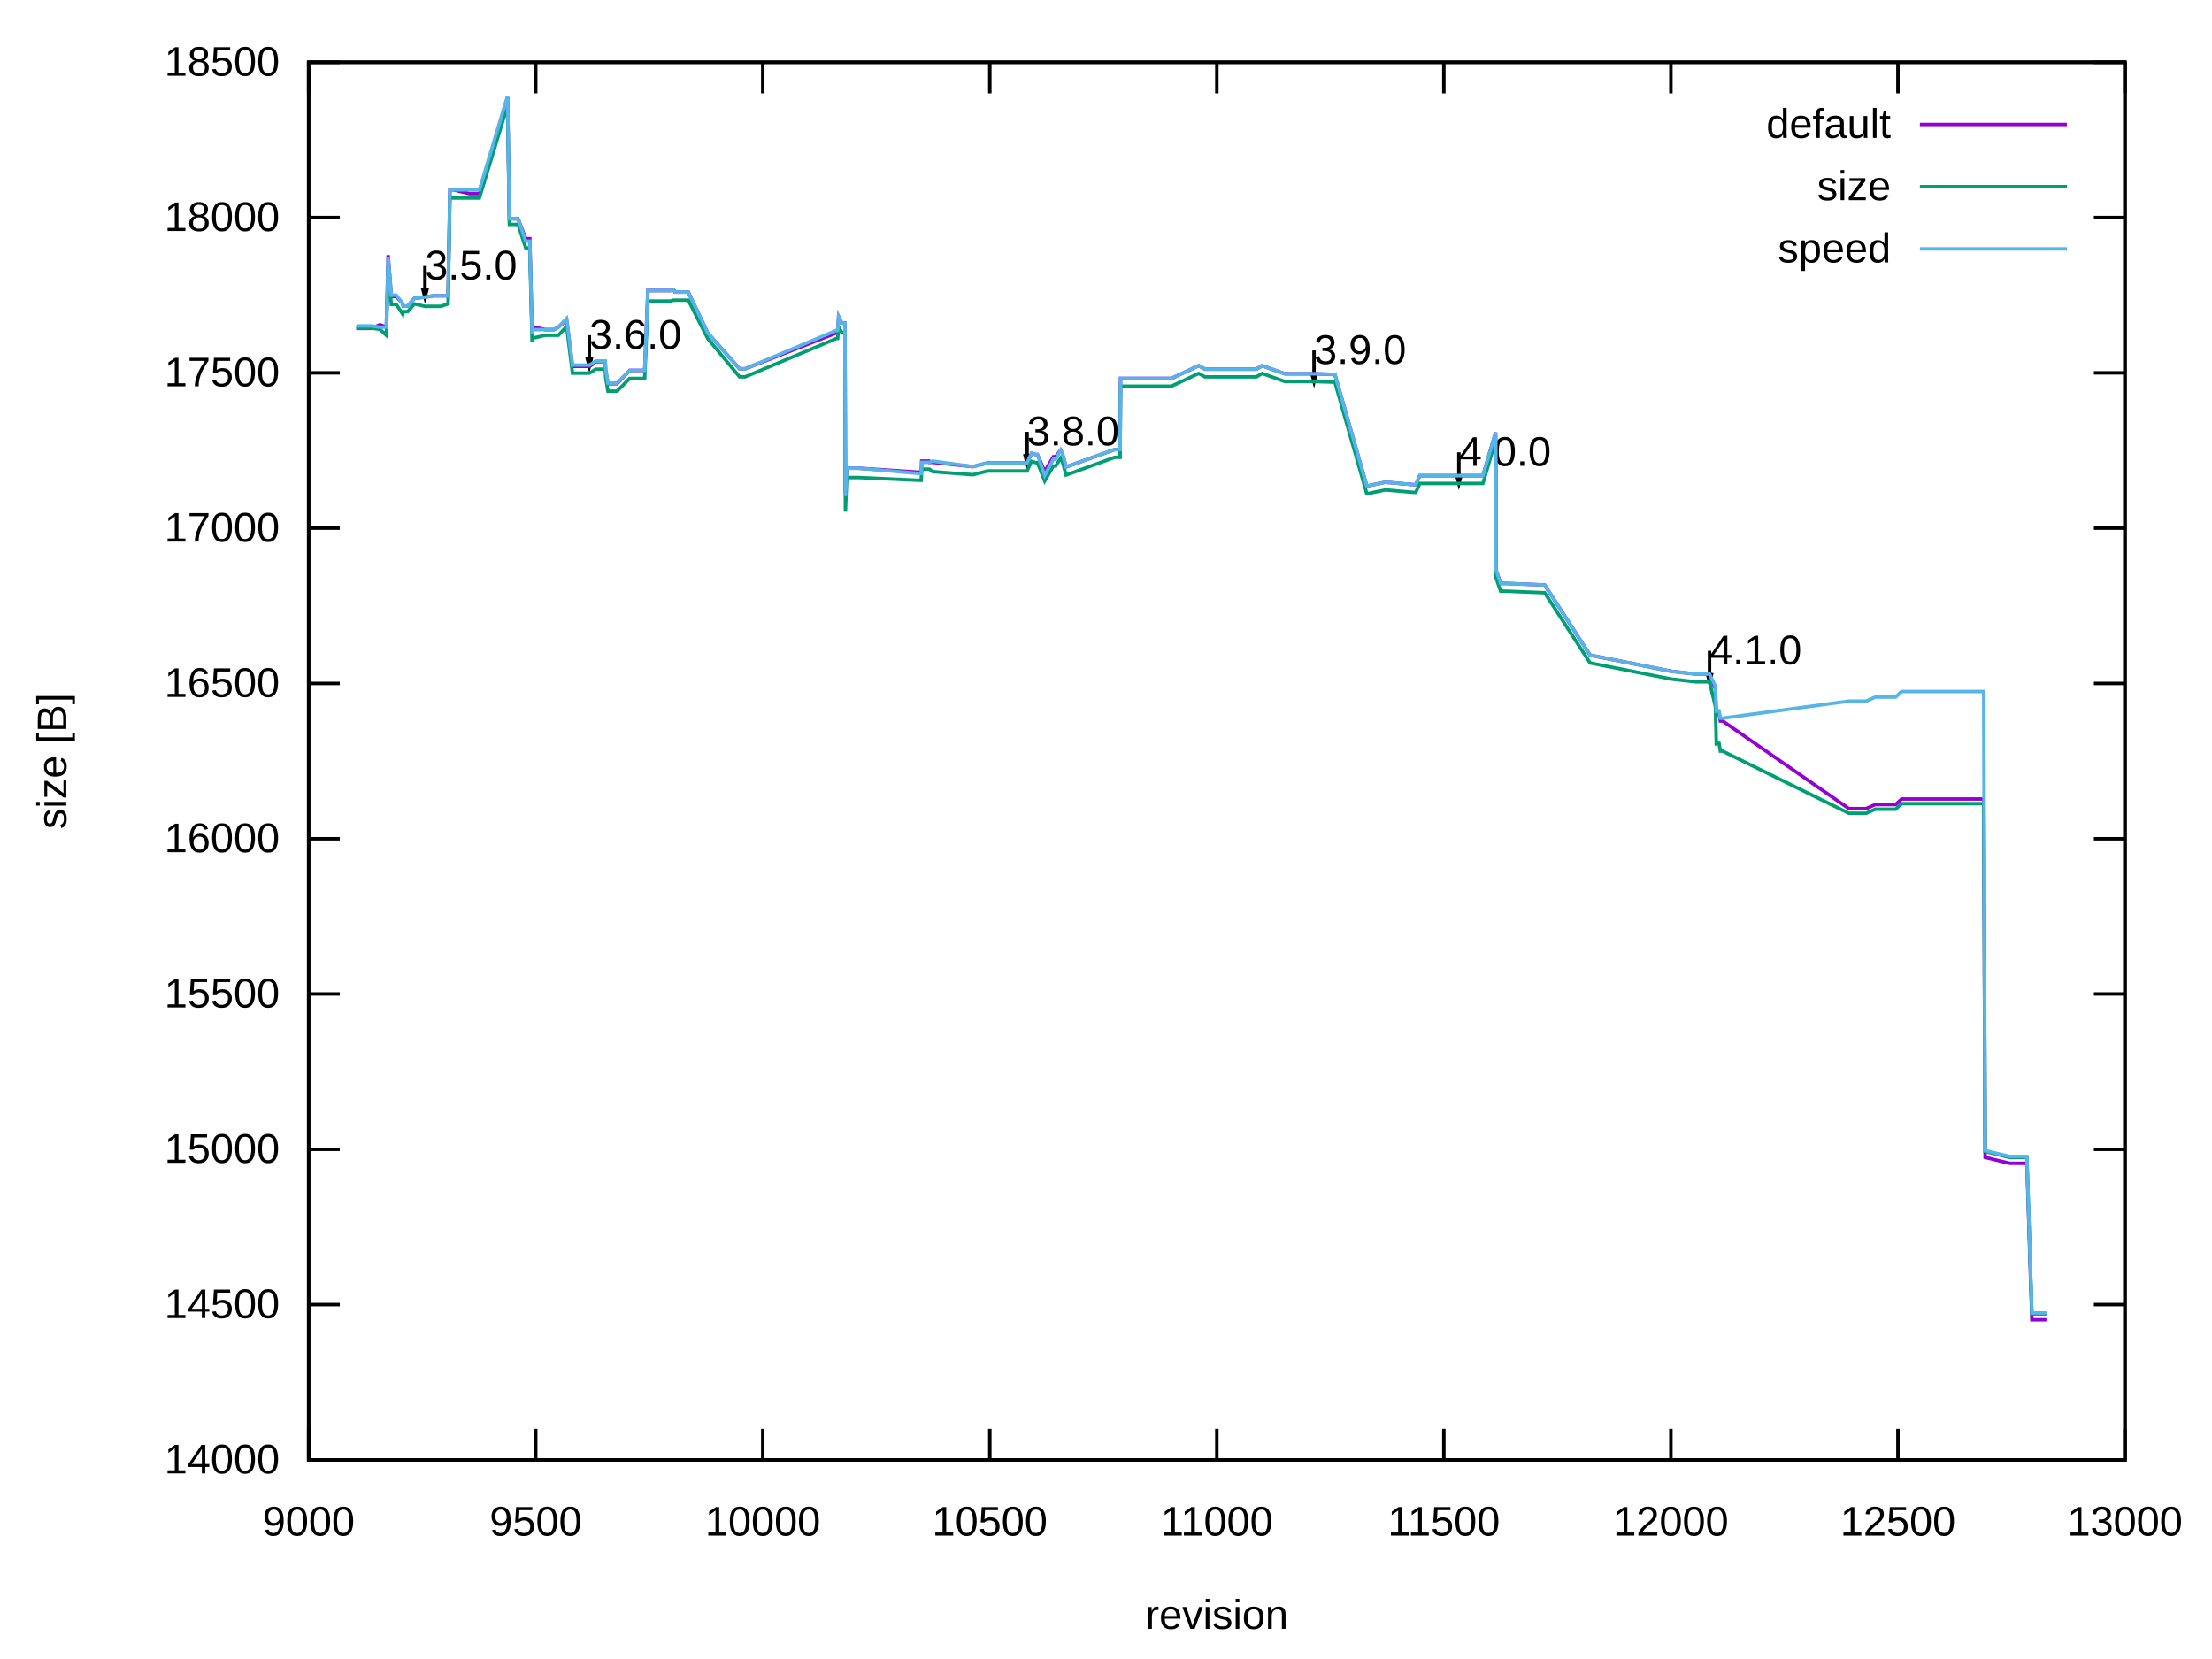
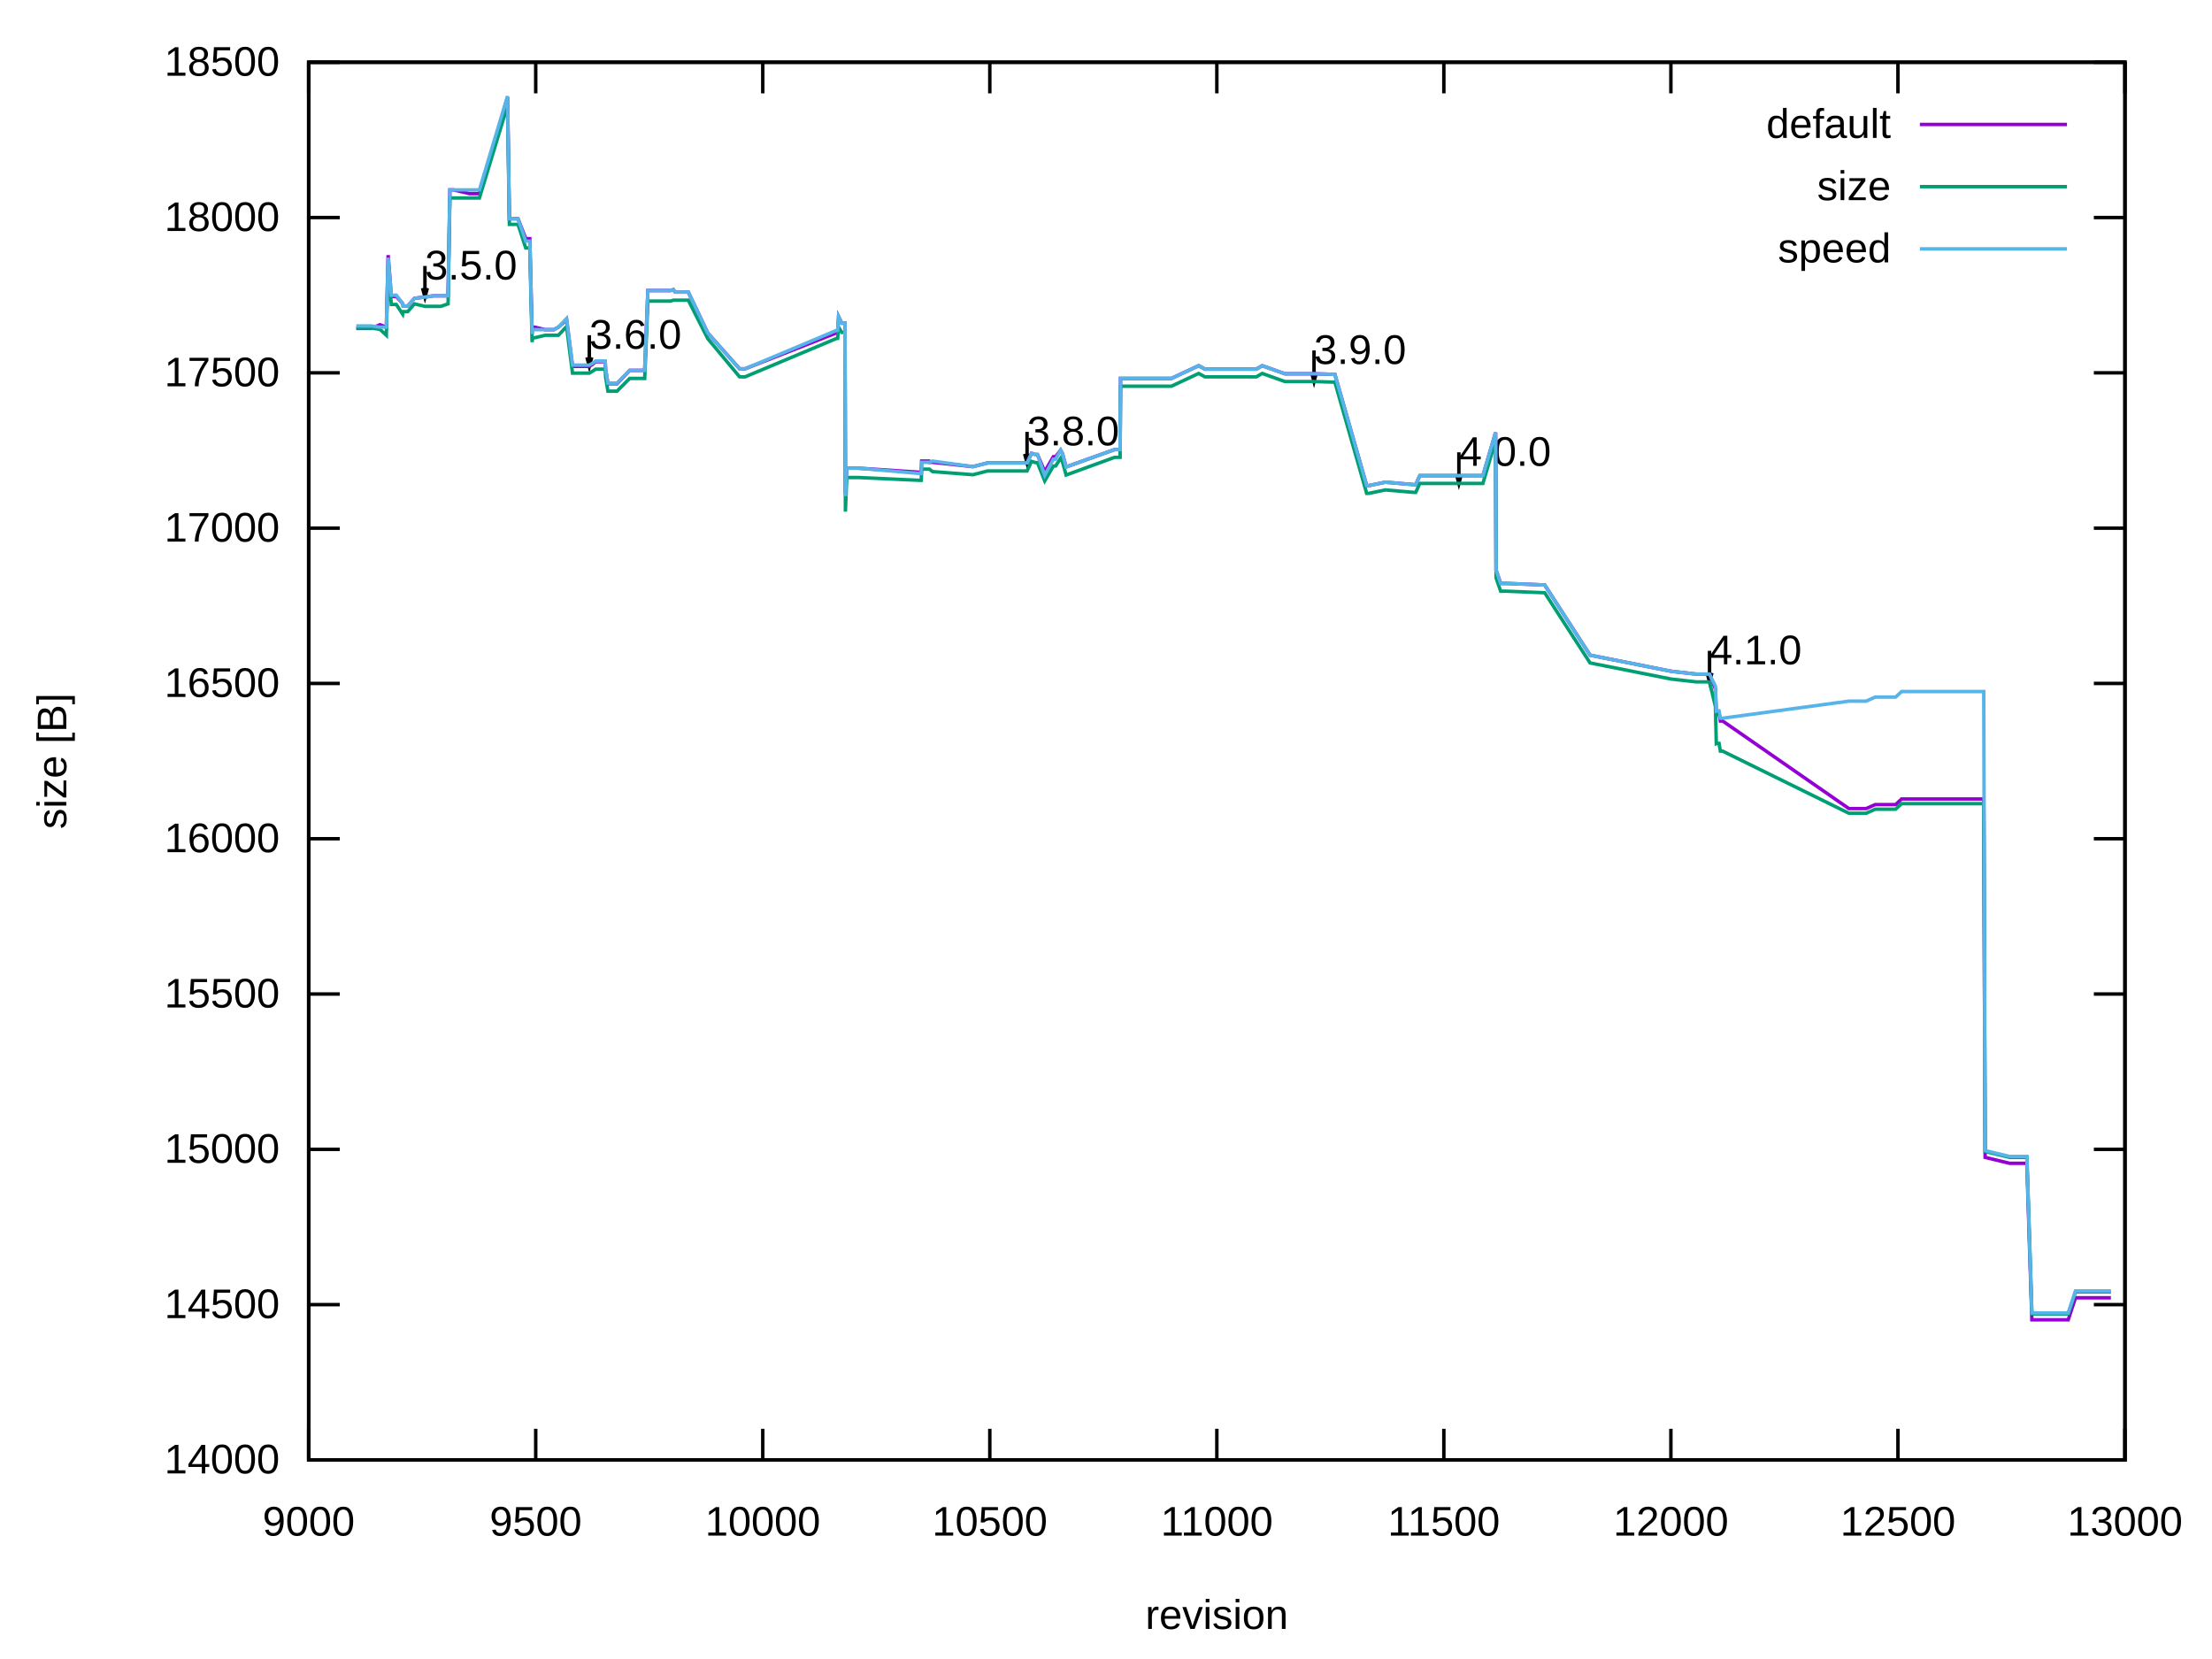
<svg xmlns="http://www.w3.org/2000/svg" xmlns:xlink="http://www.w3.org/1999/xlink" width="640" height="480" viewBox="0 0 640 480">
  <g id="gnuplot_canvas">
    <rect x="0" y="0" width="640" height="480" fill="none" />
    <defs>
      <circle id="gpDot" r="0.5" stroke-width="0.5" stroke="currentColor" />
      <path id="gpPt0" stroke-width="0.222" stroke="currentColor" d="M-1,0 h2 M0,-1 v2" />
      <path id="gpPt1" stroke-width="0.222" stroke="currentColor" d="M-1,-1 L1,1 M1,-1 L-1,1" />
      <path id="gpPt2" stroke-width="0.222" stroke="currentColor" d="M-1,0 L1,0 M0,-1 L0,1 M-1,-1 L1,1 M-1,1 L1,-1" />
      <rect id="gpPt3" stroke-width="0.222" stroke="currentColor" x="-1" y="-1" width="2" height="2" />
      <rect id="gpPt4" stroke-width="0.222" stroke="currentColor" fill="currentColor" x="-1" y="-1" width="2" height="2" />
      <circle id="gpPt5" stroke-width="0.222" stroke="currentColor" cx="0" cy="0" r="1" />
      <use xlink:href="#gpPt5" id="gpPt6" fill="currentColor" stroke="none" />
      <path id="gpPt7" stroke-width="0.222" stroke="currentColor" d="M0,-1.33 L-1.33,0.67 L1.33,0.67 z" />
      <use xlink:href="#gpPt7" id="gpPt8" fill="currentColor" stroke="none" />
      <use xlink:href="#gpPt7" id="gpPt9" stroke="currentColor" transform="rotate(180)" />
      <use xlink:href="#gpPt9" id="gpPt10" fill="currentColor" stroke="none" />
      <use xlink:href="#gpPt3" id="gpPt11" stroke="currentColor" transform="rotate(45)" />
      <use xlink:href="#gpPt11" id="gpPt12" fill="currentColor" stroke="none" />
      <path id="gpPt13" stroke-width="0.222" stroke="currentColor" d="M0,1.330 L1.265,0.411 L0.782,-1.067 L-0.782,-1.076 L-1.265,0.411 z" />
      <use xlink:href="#gpPt13" id="gpPt14" fill="currentColor" stroke="none" />
      <filter id="textbox" filterUnits="objectBoundingBox" x="0" y="0" height="1" width="1">
        <feFlood flood-color="white" flood-opacity="1" result="bgnd" />
        <feComposite in="SourceGraphic" in2="bgnd" operator="atop" />
      </filter>
      <filter id="greybox" filterUnits="objectBoundingBox" x="0" y="0" height="1" width="1">
        <feFlood flood-color="lightgrey" flood-opacity="1" result="grey" />
        <feComposite in="SourceGraphic" in2="grey" operator="atop" />
      </filter>
    </defs>
    <g fill="none" color="white" stroke="currentColor" stroke-width="1.00" stroke-linecap="butt" stroke-linejoin="miter">
</g>
    <g fill="none" color="black" stroke="currentColor" stroke-width="1.00" stroke-linecap="butt" stroke-linejoin="miter">
      <path stroke="black" d="M89.31,422.40 L98.31,422.40 M614.82,422.40 L605.82,422.40  " />
      <g transform="translate(80.92,426.30)" stroke="none" fill="black" font-family="Arial" font-size="12.00" text-anchor="end">
        <text>
          <tspan font-family="Arial"> 14000</tspan>
        </text>
      </g>
    </g>
    <g fill="none" color="black" stroke="currentColor" stroke-width="1.00" stroke-linecap="butt" stroke-linejoin="miter">
      <path stroke="black" d="M89.31,377.47 L98.31,377.47 M614.82,377.47 L605.82,377.47  " />
      <g transform="translate(80.92,381.37)" stroke="none" fill="black" font-family="Arial" font-size="12.00" text-anchor="end">
        <text>
          <tspan font-family="Arial"> 14500</tspan>
        </text>
      </g>
    </g>
    <g fill="none" color="black" stroke="currentColor" stroke-width="1.00" stroke-linecap="butt" stroke-linejoin="miter">
      <path stroke="black" d="M89.31,332.54 L98.31,332.54 M614.82,332.54 L605.82,332.54  " />
      <g transform="translate(80.92,336.44)" stroke="none" fill="black" font-family="Arial" font-size="12.00" text-anchor="end">
        <text>
          <tspan font-family="Arial"> 15000</tspan>
        </text>
      </g>
    </g>
    <g fill="none" color="black" stroke="currentColor" stroke-width="1.00" stroke-linecap="butt" stroke-linejoin="miter">
      <path stroke="black" d="M89.31,287.60 L98.31,287.60 M614.82,287.60 L605.82,287.60  " />
      <g transform="translate(80.92,291.50)" stroke="none" fill="black" font-family="Arial" font-size="12.00" text-anchor="end">
        <text>
          <tspan font-family="Arial"> 15500</tspan>
        </text>
      </g>
    </g>
    <g fill="none" color="black" stroke="currentColor" stroke-width="1.00" stroke-linecap="butt" stroke-linejoin="miter">
      <path stroke="black" d="M89.31,242.67 L98.31,242.67 M614.82,242.67 L605.82,242.67  " />
      <g transform="translate(80.92,246.57)" stroke="none" fill="black" font-family="Arial" font-size="12.00" text-anchor="end">
        <text>
          <tspan font-family="Arial"> 16000</tspan>
        </text>
      </g>
    </g>
    <g fill="none" color="black" stroke="currentColor" stroke-width="1.00" stroke-linecap="butt" stroke-linejoin="miter">
      <path stroke="black" d="M89.31,197.74 L98.31,197.74 M614.82,197.74 L605.82,197.74  " />
      <g transform="translate(80.92,201.64)" stroke="none" fill="black" font-family="Arial" font-size="12.00" text-anchor="end">
        <text>
          <tspan font-family="Arial"> 16500</tspan>
        </text>
      </g>
    </g>
    <g fill="none" color="black" stroke="currentColor" stroke-width="1.00" stroke-linecap="butt" stroke-linejoin="miter">
      <path stroke="black" d="M89.31,152.81 L98.31,152.81 M614.82,152.81 L605.82,152.81  " />
      <g transform="translate(80.92,156.71)" stroke="none" fill="black" font-family="Arial" font-size="12.00" text-anchor="end">
        <text>
          <tspan font-family="Arial"> 17000</tspan>
        </text>
      </g>
    </g>
    <g fill="none" color="black" stroke="currentColor" stroke-width="1.00" stroke-linecap="butt" stroke-linejoin="miter">
      <path stroke="black" d="M89.31,107.87 L98.31,107.87 M614.82,107.87 L605.82,107.87  " />
      <g transform="translate(80.92,111.77)" stroke="none" fill="black" font-family="Arial" font-size="12.00" text-anchor="end">
        <text>
          <tspan font-family="Arial"> 17500</tspan>
        </text>
      </g>
    </g>
    <g fill="none" color="black" stroke="currentColor" stroke-width="1.00" stroke-linecap="butt" stroke-linejoin="miter">
      <path stroke="black" d="M89.31,62.94 L98.31,62.94 M614.82,62.94 L605.82,62.94  " />
      <g transform="translate(80.92,66.84)" stroke="none" fill="black" font-family="Arial" font-size="12.00" text-anchor="end">
        <text>
          <tspan font-family="Arial"> 18000</tspan>
        </text>
      </g>
    </g>
    <g fill="none" color="black" stroke="currentColor" stroke-width="1.00" stroke-linecap="butt" stroke-linejoin="miter">
      <path stroke="black" d="M89.31,18.01 L98.31,18.01 M614.82,18.01 L605.82,18.01  " />
      <g transform="translate(80.92,21.91)" stroke="none" fill="black" font-family="Arial" font-size="12.00" text-anchor="end">
        <text>
          <tspan font-family="Arial"> 18500</tspan>
        </text>
      </g>
    </g>
    <g fill="none" color="black" stroke="currentColor" stroke-width="1.00" stroke-linecap="butt" stroke-linejoin="miter">
      <path stroke="black" d="M89.31,422.40 L89.31,413.40 M89.31,18.01 L89.31,27.01  " />
      <g transform="translate(89.31,444.30)" stroke="none" fill="black" font-family="Arial" font-size="12.00" text-anchor="middle">
        <text>
          <tspan font-family="Arial"> 9000</tspan>
        </text>
      </g>
    </g>
    <g fill="none" color="black" stroke="currentColor" stroke-width="1.00" stroke-linecap="butt" stroke-linejoin="miter">
      <path stroke="black" d="M155.00,422.40 L155.00,413.40 M155.00,18.01 L155.00,27.01  " />
      <g transform="translate(155.00,444.30)" stroke="none" fill="black" font-family="Arial" font-size="12.00" text-anchor="middle">
        <text>
          <tspan font-family="Arial"> 9500</tspan>
        </text>
      </g>
    </g>
    <g fill="none" color="black" stroke="currentColor" stroke-width="1.00" stroke-linecap="butt" stroke-linejoin="miter">
      <path stroke="black" d="M220.69,422.40 L220.69,413.40 M220.69,18.01 L220.69,27.01  " />
      <g transform="translate(220.69,444.30)" stroke="none" fill="black" font-family="Arial" font-size="12.00" text-anchor="middle">
        <text>
          <tspan font-family="Arial"> 10000</tspan>
        </text>
      </g>
    </g>
    <g fill="none" color="black" stroke="currentColor" stroke-width="1.00" stroke-linecap="butt" stroke-linejoin="miter">
      <path stroke="black" d="M286.38,422.40 L286.38,413.40 M286.38,18.01 L286.38,27.01  " />
      <g transform="translate(286.38,444.30)" stroke="none" fill="black" font-family="Arial" font-size="12.00" text-anchor="middle">
        <text>
          <tspan font-family="Arial"> 10500</tspan>
        </text>
      </g>
    </g>
    <g fill="none" color="black" stroke="currentColor" stroke-width="1.00" stroke-linecap="butt" stroke-linejoin="miter">
      <path stroke="black" d="M352.07,422.40 L352.07,413.40 M352.07,18.01 L352.07,27.01  " />
      <g transform="translate(352.07,444.30)" stroke="none" fill="black" font-family="Arial" font-size="12.00" text-anchor="middle">
        <text>
          <tspan font-family="Arial"> 11000</tspan>
        </text>
      </g>
    </g>
    <g fill="none" color="black" stroke="currentColor" stroke-width="1.00" stroke-linecap="butt" stroke-linejoin="miter">
      <path stroke="black" d="M417.75,422.40 L417.75,413.40 M417.75,18.01 L417.75,27.01  " />
      <g transform="translate(417.75,444.30)" stroke="none" fill="black" font-family="Arial" font-size="12.00" text-anchor="middle">
        <text>
          <tspan font-family="Arial"> 11500</tspan>
        </text>
      </g>
    </g>
    <g fill="none" color="black" stroke="currentColor" stroke-width="1.00" stroke-linecap="butt" stroke-linejoin="miter">
      <path stroke="black" d="M483.44,422.40 L483.44,413.40 M483.44,18.01 L483.44,27.01  " />
      <g transform="translate(483.44,444.30)" stroke="none" fill="black" font-family="Arial" font-size="12.00" text-anchor="middle">
        <text>
          <tspan font-family="Arial"> 12000</tspan>
        </text>
      </g>
    </g>
    <g fill="none" color="black" stroke="currentColor" stroke-width="1.00" stroke-linecap="butt" stroke-linejoin="miter">
      <path stroke="black" d="M549.13,422.40 L549.13,413.40 M549.13,18.01 L549.13,27.01  " />
      <g transform="translate(549.13,444.30)" stroke="none" fill="black" font-family="Arial" font-size="12.00" text-anchor="middle">
        <text>
          <tspan font-family="Arial"> 12500</tspan>
        </text>
      </g>
    </g>
    <g fill="none" color="black" stroke="currentColor" stroke-width="1.00" stroke-linecap="butt" stroke-linejoin="miter">
      <path stroke="black" d="M614.82,422.40 L614.82,413.40 M614.82,18.01 L614.82,27.01  " />
      <g transform="translate(614.82,444.30)" stroke="none" fill="black" font-family="Arial" font-size="12.00" text-anchor="middle">
        <text>
          <tspan font-family="Arial"> 13000</tspan>
        </text>
      </g>
    </g>
    <g fill="none" color="black" stroke="currentColor" stroke-width="1.00" stroke-linecap="butt" stroke-linejoin="miter">
</g>
    <g fill="none" color="black" stroke="currentColor" stroke-width="1.00" stroke-linecap="butt" stroke-linejoin="miter">
      <path stroke="black" d="M89.31,18.01 L89.31,422.40 L614.82,422.40 L614.82,18.01 L89.31,18.01 Z  " />
      <g transform="translate(122.94,80.86)" stroke="none" fill="black" font-family="Arial" font-size="12.00" text-anchor="start">
        <text>
          <tspan font-family="Arial">3.5.0</tspan>
        </text>
      </g>
      <g transform="translate(170.50,100.90)" stroke="none" fill="black" font-family="Arial" font-size="12.00" text-anchor="start">
        <text>
          <tspan font-family="Arial">3.6.0</tspan>
        </text>
      </g>
      <g transform="translate(297.15,128.85)" stroke="none" fill="black" font-family="Arial" font-size="12.00" text-anchor="start">
        <text>
          <tspan font-family="Arial">3.8.0</tspan>
        </text>
      </g>
      <g transform="translate(380.18,105.30)" stroke="none" fill="black" font-family="Arial" font-size="12.00" text-anchor="start">
        <text>
          <tspan font-family="Arial">3.9.0</tspan>
        </text>
      </g>
      <g transform="translate(422.09,134.78)" stroke="none" fill="black" font-family="Arial" font-size="12.00" text-anchor="start">
        <text>
          <tspan font-family="Arial">4.0.0</tspan>
        </text>
      </g>
      <g transform="translate(494.61,192.20)" stroke="none" fill="black" font-family="Arial" font-size="12.00" text-anchor="start">
        <text>
          <tspan font-family="Arial">4.1.0</tspan>
        </text>
      </g>
      <path stroke="black" d="M122.26,83.34 L122.95,85.94 L123.64,83.34 M122.95,76.95 L122.95,85.94 M169.82,103.38 L170.51,105.98 L171.20,103.38   M170.51,96.99 L170.51,105.98 M296.47,131.33 L297.16,133.93 L297.85,131.33 M297.16,124.94 L297.16,133.93 M379.50,107.78   L380.19,110.38 L380.88,107.78 M380.19,101.39 L380.19,110.38 M421.41,137.26 L422.10,139.86 L422.79,137.26 M422.10,130.87   L422.10,139.86 M493.93,194.68 L494.62,197.28 L495.31,194.68 M494.62,188.29 L494.62,197.28  " />
    </g>
    <g fill="none" color="black" stroke="currentColor" stroke-width="1.00" stroke-linecap="butt" stroke-linejoin="miter">
      <g transform="translate(19.18,220.21) rotate(270)" stroke="none" fill="black" font-family="Arial" font-size="12.00" text-anchor="middle">
        <text>
          <tspan font-family="Arial">size [B]</tspan>
        </text>
      </g>
    </g>
    <g fill="none" color="black" stroke="currentColor" stroke-width="1.00" stroke-linecap="butt" stroke-linejoin="miter">
      <g transform="translate(352.06,471.30)" stroke="none" fill="black" font-family="Arial" font-size="12.00" text-anchor="middle">
        <text>
          <tspan font-family="Arial">revision</tspan>
        </text>
      </g>
    </g>
    <g fill="none" color="black" stroke="currentColor" stroke-width="1.00" stroke-linecap="butt" stroke-linejoin="miter">
</g>
    <g id="gnuplot_plot_1">
      <g fill="none" color="black" stroke="currentColor" stroke-width="1.00" stroke-linecap="butt" stroke-linejoin="miter">
        <g transform="translate(547.09,39.91)" stroke="none" fill="black" font-family="Arial" font-size="12.00" text-anchor="end">
          <text>
            <tspan font-family="Arial">default</tspan>
          </text>
        </g>
      </g>
      <g fill="none" color="black" stroke="currentColor" stroke-width="1.00" stroke-linecap="butt" stroke-linejoin="miter">
-         <path stroke="rgb(148,   0, 211)" d="M555.48,36.01 L598.04,36.01 M103.10,95.02 L105.08,95.02 L105.60,95.02 L105.99,95.02 L107.44,95.02 L109.94,93.95   L111.78,94.66 L112.30,73.82 L113.22,85.77 L113.88,85.77 L114.40,85.77 L114.67,85.77 L116.51,87.83 L116.64,88.55   L117.95,88.55 L119.92,86.31 L122.94,85.95 L125.44,85.59 L127.54,85.59 L129.64,85.59 L130.17,54.94 L131.22,54.94   L135.82,56.02 L138.71,56.02 L146.85,28.16 L147.38,63.30 L147.77,63.30 L148.69,63.30 L149.88,63.30 L152.11,69.05   L153.29,69.05 L153.95,96.64 L154.08,94.66 L154.74,94.66 L157.76,95.38 L160.25,95.38 L161.57,94.66 L163.93,92.51   L165.64,105.99 L166.69,105.99 L167.61,105.99 L168.27,105.99 L168.40,105.99 L168.53,105.99 L168.66,105.99 L170.50,105.99   L171.29,105.54 L172.34,104.64 L172.73,104.64 L172.87,104.64 L173.00,104.64 L173.13,104.64 L173.39,104.64 L174.05,104.64   L174.18,104.64 L174.57,104.64 L174.84,104.64 L175.10,104.64 L175.23,106.98 L175.89,111.02 L176.28,111.02 L176.54,111.02   L176.68,111.02 L176.81,111.02 L178.52,111.02 L182.19,107.16 L185.22,107.16 L186.53,107.16 L187.45,84.06 L187.97,84.06   L189.29,84.06 L189.68,84.06 L189.81,84.06 L189.95,84.06 L190.08,84.06 L190.86,84.06 L192.31,84.06 L193.10,84.06   L193.23,84.06 L193.49,84.06 L194.02,84.06 L194.81,83.79 L195.33,84.51 L195.46,84.51 L196.38,84.51 L196.78,84.51   L196.91,84.51 L197.04,84.51 L198.35,84.51 L198.62,84.51 L199.14,84.51 L204.79,96.37 L213.99,106.71 L214.51,106.71   L214.78,106.71 L214.91,106.71 L215.56,106.71 L242.10,96.28 L242.36,96.28 L242.63,91.61 L243.55,93.50 L244.47,93.50   L244.60,142.83 L244.99,135.46 L245.91,135.46 L248.15,135.46 L248.41,135.46 L266.01,136.63 L266.54,136.63 L266.67,133.40   L268.77,133.40 L268.90,133.76 L269.82,133.76 L281.52,135.01 L285.72,133.94 L287.69,133.94 L291.63,133.94 L294.00,133.94   L297.15,133.94 L298.46,131.15 L299.65,131.51 L300.17,131.51 L302.27,136.45 L304.77,132.14 L305.43,132.14 L306.87,130.25   L307.40,131.24 L308.45,135.10 L322.51,130.07 L323.42,130.07 L323.95,130.07 L324.08,130.07 L324.21,109.49 L324.48,109.49   L325.79,109.49 L338.93,109.49 L346.81,105.81 L348.65,106.80 L363.49,106.80 L365.20,105.81 L371.77,108.14 L380.18,108.14   L386.22,108.32 L395.42,140.50 L396.08,140.50 L400.81,139.51 L409.21,140.23 L409.61,140.23 L410.79,137.62 L418.67,137.62   L418.94,137.62 L422.09,137.62 L429.05,137.62 L432.73,125.13 L432.86,164.94 L434.18,168.80 L434.83,168.80 L434.96,168.80   L435.75,168.80 L435.88,168.80 L446.92,169.25 L460.06,189.56 L483.57,194.23 L490.80,195.04 L494.61,195.04 L496.32,199.36   L496.58,206.55 L496.84,206.46 L497.37,206.46 L497.76,208.61 L498.42,208.61 L534.94,233.95 L537.96,233.95 L539.93,233.95   L542.56,232.79 L544.40,232.79 L547.55,232.79 L548.47,232.79 L550.18,231.17 L567.79,231.17 L571.86,231.17 L573.96,231.17   L574.36,334.87 L581.45,336.58 L586.44,336.58 L587.89,381.87 L592.09,381.87  " />
+         <path stroke="rgb(148,   0, 211)" d="M555.48,36.01 L598.04,36.01 M103.10,95.02 L105.08,95.02 L105.60,95.02 L105.99,95.02 L107.44,95.02 L109.94,93.95   L111.78,94.66 L112.30,73.82 L113.22,85.77 L113.88,85.77 L114.40,85.77 L114.67,85.77 L116.51,87.83 L116.64,88.55   L117.95,88.55 L119.92,86.31 L122.94,85.95 L125.44,85.59 L127.54,85.59 L129.64,85.59 L130.17,54.94 L131.22,54.94   L135.82,56.02 L138.71,56.02 L146.85,28.16 L147.38,63.30 L147.77,63.30 L148.69,63.30 L149.88,63.30 L152.11,69.05   L153.29,69.05 L153.95,96.64 L154.08,94.66 L154.74,94.66 L157.76,95.38 L160.25,95.38 L161.57,94.66 L163.93,92.51   L165.64,105.99 L166.69,105.99 L167.61,105.99 L168.27,105.99 L168.40,105.99 L168.53,105.99 L168.66,105.99 L170.50,105.99   L171.29,105.54 L172.34,104.64 L172.73,104.64 L172.87,104.64 L173.00,104.64 L173.13,104.64 L173.39,104.64 L174.05,104.64   L174.18,104.64 L174.57,104.64 L174.84,104.64 L175.10,104.64 L175.23,106.98 L175.89,111.02 L176.28,111.02 L176.54,111.02   L176.68,111.02 L176.81,111.02 L178.52,111.02 L182.19,107.16 L185.22,107.16 L186.53,107.16 L187.45,84.06 L187.97,84.06   L189.29,84.06 L189.68,84.06 L189.81,84.06 L189.95,84.06 L190.08,84.06 L190.86,84.06 L192.31,84.06 L193.10,84.06   L193.23,84.06 L193.49,84.06 L194.02,84.06 L194.81,83.79 L195.33,84.51 L195.46,84.51 L196.38,84.51 L196.78,84.51   L196.91,84.51 L197.04,84.51 L198.35,84.51 L198.62,84.51 L199.14,84.51 L204.79,96.37 L213.99,106.71 L214.51,106.71   L214.78,106.71 L214.91,106.71 L215.56,106.71 L242.10,96.28 L242.36,96.28 L242.63,91.61 L243.55,93.50 L244.47,93.50   L244.60,142.83 L244.99,135.46 L245.91,135.46 L248.15,135.46 L248.41,135.46 L266.01,136.63 L266.54,136.63 L266.67,133.40   L268.77,133.40 L268.90,133.76 L269.82,133.76 L281.52,135.01 L285.72,133.94 L287.69,133.94 L291.63,133.94 L294.00,133.94   L297.15,133.94 L298.46,131.15 L299.65,131.51 L300.17,131.51 L302.27,136.45 L304.77,132.14 L305.43,132.14 L306.87,130.25   L307.40,131.24 L308.45,135.10 L322.51,130.07 L323.42,130.07 L323.95,130.07 L324.08,130.07 L324.21,109.49 L324.48,109.49   L325.79,109.49 L338.93,109.49 L346.81,105.81 L348.65,106.80 L363.49,106.80 L365.20,105.81 L371.77,108.14 L380.18,108.14   L386.22,108.32 L395.42,140.50 L396.08,140.50 L400.81,139.51 L409.21,140.23 L409.61,140.23 L410.79,137.62 L418.67,137.62   L418.94,137.62 L422.09,137.62 L429.05,137.62 L432.73,125.13 L432.86,164.94 L434.18,168.80 L434.83,168.80 L434.96,168.80   L435.75,168.80 L435.88,168.80 L446.92,169.25 L460.06,189.56 L483.57,194.23 L490.80,195.04 L494.61,195.04 L496.32,199.36   L496.58,206.55 L496.84,206.46 L497.37,206.46 L497.76,208.61 L498.42,208.61 L534.94,233.95 L537.96,233.95 L539.93,233.95   L542.56,232.79 L544.40,232.79 L547.55,232.79 L548.47,232.79 L550.18,231.17 L567.79,231.17 L571.86,231.17 L573.96,231.17   L574.36,334.87 L581.45,336.58 L586.44,336.58 L587.89,381.87 L592.09,381.87 L596.69,381.87 L598.40,381.87 L600.50,375.49   L601.68,375.49 L610.75,375.49  " />
      </g>
    </g>
    <g id="gnuplot_plot_2">
      <g fill="none" color="black" stroke="currentColor" stroke-width="1.00" stroke-linecap="butt" stroke-linejoin="miter">
        <g transform="translate(547.09,57.91)" stroke="none" fill="black" font-family="Arial" font-size="12.00" text-anchor="end">
          <text>
            <tspan font-family="Arial">size</tspan>
          </text>
        </g>
      </g>
      <g fill="none" color="black" stroke="currentColor" stroke-width="1.00" stroke-linecap="butt" stroke-linejoin="miter">
-         <path stroke="rgb(  0, 158, 115)" d="M555.48,54.01 L598.04,54.01 M103.10,94.93 L105.08,94.93 L105.60,94.93 L105.99,94.93 L107.44,94.93 L109.94,95.29   L111.78,97.00 L112.30,76.87 L113.22,88.10 L113.88,88.10 L114.40,88.10 L114.67,88.10 L116.51,90.89 L116.64,90.17   L117.95,90.17 L119.92,87.92 L122.94,88.64 L125.44,88.64 L127.54,88.64 L129.64,87.92 L130.17,57.28 L131.22,57.28   L135.82,57.28 L138.71,57.28 L146.85,30.50 L147.38,64.92 L147.77,64.92 L148.69,64.92 L149.88,64.92 L152.11,71.75   L153.29,71.75 L153.95,98.98 L154.08,97.72 L154.74,97.72 L157.76,97.00 L160.25,97.00 L161.57,97.00 L163.93,94.48   L165.64,107.96 L166.69,107.96 L167.61,107.96 L168.27,107.96 L168.40,107.96 L168.53,107.96 L168.66,107.96 L170.50,107.96   L171.29,107.51 L172.34,106.80 L172.73,106.80 L172.87,106.80 L173.00,106.80 L173.13,106.80 L173.39,106.80 L174.05,106.80   L174.18,106.80 L174.57,106.80 L174.84,106.80 L175.10,106.80 L175.23,109.13 L175.89,113.18 L176.28,113.18 L176.54,113.18   L176.68,113.18 L176.81,113.18 L178.52,113.18 L182.19,109.49 L185.22,109.49 L186.53,109.49 L187.45,87.12 L187.97,87.12   L189.29,87.12 L189.68,87.12 L189.81,87.12 L189.95,87.12 L190.08,87.12 L190.86,87.12 L192.31,87.12 L193.10,87.12   L193.23,87.12 L193.49,87.12 L194.02,87.12 L194.81,86.85 L195.33,86.85 L195.46,86.85 L196.38,86.85 L196.78,86.85   L196.91,86.85 L197.04,86.85 L198.35,86.85 L198.62,86.85 L199.14,86.85 L204.79,97.99 L213.99,109.04 L214.51,109.04   L214.78,109.04 L214.91,109.04 L215.56,109.04 L242.10,97.90 L242.36,97.90 L242.63,94.66 L243.55,96.19 L244.47,96.19   L244.60,148.04 L244.99,138.16 L245.91,138.16 L248.15,138.16 L248.41,138.16 L266.01,138.97 L266.54,138.97 L266.67,135.73   L268.77,135.73 L268.90,135.73 L269.82,136.45 L281.52,137.35 L285.72,136.27 L287.69,136.27 L291.63,136.27 L294.00,136.27   L297.15,136.27 L298.46,133.49 L299.65,133.85 L300.17,133.85 L302.27,139.15 L304.77,134.83 L305.43,134.83 L306.87,132.59   L307.40,133.58 L308.45,137.44 L322.51,132.32 L323.42,132.32 L323.95,132.32 L324.08,132.32 L324.21,111.74 L324.48,111.74   L325.79,111.74 L338.93,111.74 L346.81,108.05 L348.65,109.04 L363.49,109.04 L365.20,108.05 L371.77,110.39 L380.18,110.39   L386.22,110.57 L395.42,142.74 L396.08,142.74 L400.81,141.75 L409.21,142.47 L409.61,142.47 L410.79,139.87 L418.67,139.87   L418.94,139.87 L422.09,139.87 L429.05,139.87 L432.73,127.38 L432.86,167.18 L434.18,171.05 L434.83,171.05 L434.96,171.05   L435.75,171.05 L435.88,171.05 L446.92,171.50 L460.06,191.81 L483.57,196.48 L490.80,197.29 L494.61,197.29 L496.32,204.39   L496.58,215.17 L496.84,215.08 L497.37,215.08 L497.76,217.33 L498.42,217.33 L534.94,235.30 L537.96,235.30 L539.93,235.30   L542.56,234.13 L544.40,234.13 L547.55,234.13 L548.47,234.13 L550.18,232.52 L567.79,232.52 L571.86,232.52 L573.96,232.52   L574.36,333.16 L581.45,334.87 L586.44,334.87 L587.89,380.16 L592.09,380.16  " />
+         <path stroke="rgb(  0, 158, 115)" d="M555.48,54.01 L598.04,54.01 M103.10,94.93 L105.08,94.93 L105.60,94.93 L105.99,94.93 L107.44,94.93 L109.94,95.29   L111.78,97.00 L112.30,76.87 L113.22,88.10 L113.88,88.10 L114.40,88.10 L114.67,88.10 L116.51,90.89 L116.64,90.17   L117.95,90.17 L119.92,87.92 L122.94,88.64 L125.44,88.64 L127.54,88.64 L129.64,87.92 L130.17,57.28 L131.22,57.28   L135.82,57.28 L138.71,57.28 L146.85,30.50 L147.38,64.92 L147.77,64.92 L148.69,64.92 L149.88,64.92 L152.11,71.75   L153.29,71.75 L153.95,98.98 L154.08,97.72 L154.74,97.72 L157.76,97.00 L160.25,97.00 L161.57,97.00 L163.93,94.48   L165.64,107.96 L166.69,107.96 L167.61,107.96 L168.27,107.96 L168.40,107.96 L168.53,107.96 L168.66,107.96 L170.50,107.96   L171.29,107.51 L172.34,106.80 L172.73,106.80 L172.87,106.80 L173.00,106.80 L173.13,106.80 L173.39,106.80 L174.05,106.80   L174.18,106.80 L174.57,106.80 L174.84,106.80 L175.10,106.80 L175.23,109.13 L175.89,113.18 L176.28,113.18 L176.54,113.18   L176.68,113.18 L176.81,113.18 L178.52,113.18 L182.19,109.49 L185.22,109.49 L186.53,109.49 L187.45,87.12 L187.97,87.12   L189.29,87.12 L189.68,87.12 L189.81,87.12 L189.95,87.12 L190.08,87.12 L190.86,87.12 L192.31,87.12 L193.10,87.12   L193.23,87.12 L193.49,87.12 L194.02,87.12 L194.81,86.85 L195.33,86.85 L195.46,86.85 L196.38,86.85 L196.78,86.85   L196.91,86.85 L197.04,86.85 L198.35,86.85 L198.62,86.85 L199.14,86.85 L204.79,97.99 L213.99,109.04 L214.51,109.04   L214.78,109.04 L214.91,109.04 L215.56,109.04 L242.10,97.90 L242.36,97.90 L242.63,94.66 L243.55,96.19 L244.47,96.19   L244.60,148.04 L244.99,138.16 L245.91,138.16 L248.15,138.16 L248.41,138.16 L266.01,138.97 L266.54,138.97 L266.67,135.73   L268.77,135.73 L268.90,135.73 L269.82,136.45 L281.52,137.35 L285.72,136.27 L287.69,136.27 L291.63,136.27 L294.00,136.27   L297.15,136.27 L298.46,133.49 L299.65,133.85 L300.17,133.85 L302.27,139.15 L304.77,134.83 L305.43,134.83 L306.87,132.59   L307.40,133.58 L308.45,137.44 L322.51,132.32 L323.42,132.32 L323.95,132.32 L324.08,132.32 L324.21,111.74 L324.48,111.74   L325.79,111.74 L338.93,111.74 L346.81,108.05 L348.65,109.04 L363.49,109.04 L365.20,108.05 L371.77,110.39 L380.18,110.39   L386.22,110.57 L395.42,142.74 L396.08,142.74 L400.81,141.75 L409.21,142.47 L409.61,142.47 L410.79,139.87 L418.67,139.87   L418.94,139.87 L422.09,139.87 L429.05,139.87 L432.73,127.38 L432.86,167.18 L434.18,171.05 L434.83,171.05 L434.96,171.05   L435.75,171.05 L435.88,171.05 L446.92,171.50 L460.06,191.81 L483.57,196.48 L490.80,197.29 L494.61,197.29 L496.32,204.39   L496.58,215.17 L496.84,215.08 L497.37,215.08 L497.76,217.33 L498.42,217.33 L534.94,235.30 L537.96,235.30 L539.93,235.30   L542.56,234.13 L544.40,234.13 L547.55,234.13 L548.47,234.13 L550.18,232.52 L567.79,232.52 L571.86,232.52 L573.96,232.52   L574.36,333.16 L581.45,334.87 L586.44,334.87 L587.89,380.16 L592.09,380.16 L596.69,380.16 L598.40,380.16 L600.50,373.78   L601.68,373.78 L610.75,373.78  " />
      </g>
    </g>
    <g id="gnuplot_plot_3">
      <g fill="none" color="black" stroke="currentColor" stroke-width="1.00" stroke-linecap="butt" stroke-linejoin="miter">
        <g transform="translate(547.09,75.91)" stroke="none" fill="black" font-family="Arial" font-size="12.00" text-anchor="end">
          <text>
            <tspan font-family="Arial">speed</tspan>
          </text>
        </g>
      </g>
      <g fill="none" color="black" stroke="currentColor" stroke-width="1.00" stroke-linecap="butt" stroke-linejoin="miter">
-         <path stroke="rgb( 86, 180, 233)" d="M555.48,72.01 L598.04,72.01 M103.10,94.30 L105.08,94.30 L105.60,94.30 L105.99,94.30 L107.44,94.30 L109.94,94.66   L111.78,94.66 L112.30,74.53 L113.22,85.41 L113.88,85.41 L114.40,85.41 L114.67,85.41 L116.51,87.83 L116.64,88.55   L117.95,88.55 L119.92,86.31 L122.94,85.95 L125.44,85.59 L127.54,85.59 L129.64,85.59 L130.17,54.94 L131.22,54.94   L135.82,54.94 L138.71,54.94 L146.85,27.81 L147.38,63.30 L147.77,63.30 L148.69,63.30 L149.88,63.30 L152.11,69.77   L153.29,69.77 L153.95,96.64 L154.08,95.38 L154.74,95.38 L157.76,95.38 L160.25,95.38 L161.57,94.66 L163.93,92.15   L165.64,105.63 L166.69,105.63 L167.61,105.63 L168.27,105.63 L168.40,105.63 L168.53,105.63 L168.66,105.63 L170.50,105.63   L171.29,105.18 L172.34,104.46 L172.73,104.46 L172.87,104.46 L173.00,104.46 L173.13,104.46 L173.39,104.46 L174.05,104.46   L174.18,104.46 L174.57,104.46 L174.84,104.46 L175.10,104.46 L175.23,106.80 L175.89,110.84 L176.28,110.84 L176.54,110.84   L176.68,110.84 L176.81,110.84 L178.52,110.84 L182.19,107.16 L185.22,107.16 L186.53,107.16 L187.45,84.06 L187.97,84.06   L189.29,84.06 L189.68,84.06 L189.81,84.06 L189.95,84.06 L190.08,84.06 L190.86,84.06 L192.31,84.06 L193.10,84.06   L193.23,84.06 L193.49,84.06 L194.02,84.06 L194.81,83.79 L195.33,84.51 L195.46,84.51 L196.38,84.51 L196.78,84.51   L196.91,84.51 L197.04,84.51 L198.35,84.51 L198.62,84.51 L199.14,84.51 L204.79,96.37 L213.99,106.71 L214.51,106.71   L214.78,106.71 L214.91,106.71 L215.56,106.71 L242.10,95.56 L242.36,95.56 L242.63,91.61 L243.55,93.50 L244.47,93.50   L244.60,143.55 L244.99,135.46 L245.91,135.46 L248.15,135.46 L248.41,135.46 L266.01,136.99 L266.54,136.99 L266.67,133.76   L268.77,133.76 L268.90,133.76 L269.82,133.40 L281.52,135.01 L285.72,133.94 L287.69,133.94 L291.63,133.94 L294.00,133.94   L297.15,133.94 L298.46,131.15 L299.65,131.51 L300.17,131.51 L302.27,137.53 L304.77,132.86 L305.43,132.86 L306.87,130.25   L307.40,131.24 L308.45,135.10 L322.51,130.07 L323.42,130.07 L323.95,130.07 L324.08,130.07 L324.21,109.49 L324.48,109.49   L325.79,109.49 L338.93,109.49 L346.81,105.81 L348.65,106.80 L363.49,106.80 L365.20,105.81 L371.77,108.14 L380.18,108.14   L386.22,108.32 L395.42,140.50 L396.08,140.50 L400.81,139.51 L409.21,140.23 L409.61,140.23 L410.79,137.62 L418.67,137.62   L418.94,137.62 L422.09,137.62 L429.05,137.62 L432.73,125.13 L432.86,164.94 L434.18,168.80 L434.83,168.80 L434.96,168.80   L435.75,168.80 L435.88,168.80 L446.92,169.25 L460.06,189.56 L483.57,194.23 L490.80,195.04 L494.61,195.04 L496.32,198.55   L496.58,205.74 L496.84,205.65 L497.37,205.65 L497.76,207.80 L498.42,207.80 L534.94,202.86 L537.96,202.86 L539.93,202.86   L542.56,201.69 L544.40,201.69 L547.55,201.69 L548.47,201.69 L550.18,200.08 L567.79,200.08 L571.86,200.08 L573.96,200.08   L574.36,332.90 L581.45,334.60 L586.44,334.60 L587.89,379.89 L592.09,379.89  " />
+         <path stroke="rgb( 86, 180, 233)" d="M555.48,72.01 L598.04,72.01 M103.10,94.30 L105.08,94.30 L105.60,94.30 L105.99,94.30 L107.44,94.30 L109.94,94.66   L111.78,94.66 L112.30,74.53 L113.22,85.41 L113.88,85.41 L114.40,85.41 L114.67,85.41 L116.51,87.83 L116.64,88.55   L117.95,88.55 L119.92,86.31 L122.94,85.95 L125.44,85.59 L127.54,85.59 L129.64,85.59 L130.17,54.94 L131.22,54.94   L135.82,54.94 L138.71,54.94 L146.85,27.81 L147.38,63.30 L147.77,63.30 L148.69,63.30 L149.88,63.30 L152.11,69.77   L153.29,69.77 L153.95,96.64 L154.08,95.38 L154.74,95.38 L157.76,95.38 L160.25,95.38 L161.57,94.66 L163.93,92.15   L165.64,105.63 L166.69,105.63 L167.61,105.63 L168.27,105.63 L168.40,105.63 L168.53,105.63 L168.66,105.63 L170.50,105.63   L171.29,105.18 L172.34,104.46 L172.73,104.46 L172.87,104.46 L173.00,104.46 L173.13,104.46 L173.39,104.46 L174.05,104.46   L174.18,104.46 L174.57,104.46 L174.84,104.46 L175.10,104.46 L175.23,106.80 L175.89,110.84 L176.28,110.84 L176.54,110.84   L176.68,110.84 L176.81,110.84 L178.52,110.84 L182.19,107.16 L185.22,107.16 L186.53,107.16 L187.45,84.06 L187.97,84.06   L189.29,84.06 L189.68,84.06 L189.81,84.06 L189.95,84.06 L190.08,84.06 L190.86,84.06 L192.31,84.06 L193.10,84.06   L193.23,84.06 L193.49,84.06 L194.02,84.06 L194.81,83.79 L195.33,84.51 L195.46,84.51 L196.38,84.51 L196.78,84.51   L196.91,84.51 L197.04,84.51 L198.35,84.51 L198.62,84.51 L199.14,84.51 L204.79,96.37 L213.99,106.71 L214.51,106.71   L214.78,106.71 L214.91,106.71 L215.56,106.71 L242.10,95.56 L242.36,95.56 L242.63,91.61 L243.55,93.50 L244.47,93.50   L244.60,143.55 L244.99,135.46 L245.91,135.46 L248.15,135.46 L248.41,135.46 L266.01,136.99 L266.54,136.99 L266.67,133.76   L268.77,133.76 L268.90,133.76 L269.82,133.40 L281.52,135.01 L285.72,133.94 L287.69,133.94 L291.63,133.94 L294.00,133.94   L297.15,133.94 L298.46,131.15 L299.65,131.51 L300.17,131.51 L302.27,137.53 L304.77,132.86 L305.43,132.86 L306.87,130.25   L307.40,131.24 L308.45,135.10 L322.51,130.07 L323.42,130.07 L323.95,130.07 L324.08,130.07 L324.21,109.49 L324.48,109.49   L325.79,109.49 L338.93,109.49 L346.81,105.81 L348.65,106.80 L363.49,106.80 L365.20,105.81 L371.77,108.14 L380.18,108.14   L386.22,108.32 L395.42,140.50 L396.08,140.50 L400.81,139.51 L409.21,140.23 L409.61,140.23 L410.79,137.62 L418.67,137.62   L418.94,137.62 L422.09,137.62 L429.05,137.62 L432.73,125.13 L432.86,164.94 L434.18,168.80 L434.83,168.80 L434.96,168.80   L435.75,168.80 L435.88,168.80 L446.92,169.25 L460.06,189.56 L483.57,194.23 L490.80,195.04 L494.61,195.04 L496.32,198.55   L496.58,205.74 L496.84,205.65 L497.37,205.65 L497.76,207.80 L498.42,207.80 L534.94,202.86 L537.96,202.86 L539.93,202.86   L542.56,201.69 L544.40,201.69 L547.55,201.69 L548.47,201.69 L550.18,200.08 L567.79,200.08 L571.86,200.08 L573.96,200.08   L574.36,332.90 L581.45,334.60 L586.44,334.60 L587.89,379.89 L592.09,379.89 L596.69,379.89 L598.40,379.89 L600.50,373.51   L601.68,373.51 L610.75,373.51  " />
      </g>
    </g>
    <g fill="none" color="white" stroke="rgb( 86, 180, 233)" stroke-width="2.00" stroke-linecap="butt" stroke-linejoin="miter">
</g>
    <g fill="none" color="black" stroke="currentColor" stroke-width="2.00" stroke-linecap="butt" stroke-linejoin="miter">
</g>
    <g fill="none" color="black" stroke="black" stroke-width="1.00" stroke-linecap="butt" stroke-linejoin="miter">
</g>
    <g fill="none" color="black" stroke="currentColor" stroke-width="1.00" stroke-linecap="butt" stroke-linejoin="miter">
      <path stroke="black" d="M89.31,18.01 L89.31,422.40 L614.82,422.40 L614.82,18.01 L89.31,18.01 Z  " />
    </g>
    <g fill="none" color="black" stroke="currentColor" stroke-width="1.00" stroke-linecap="butt" stroke-linejoin="miter">
</g>
  </g>
</svg>
